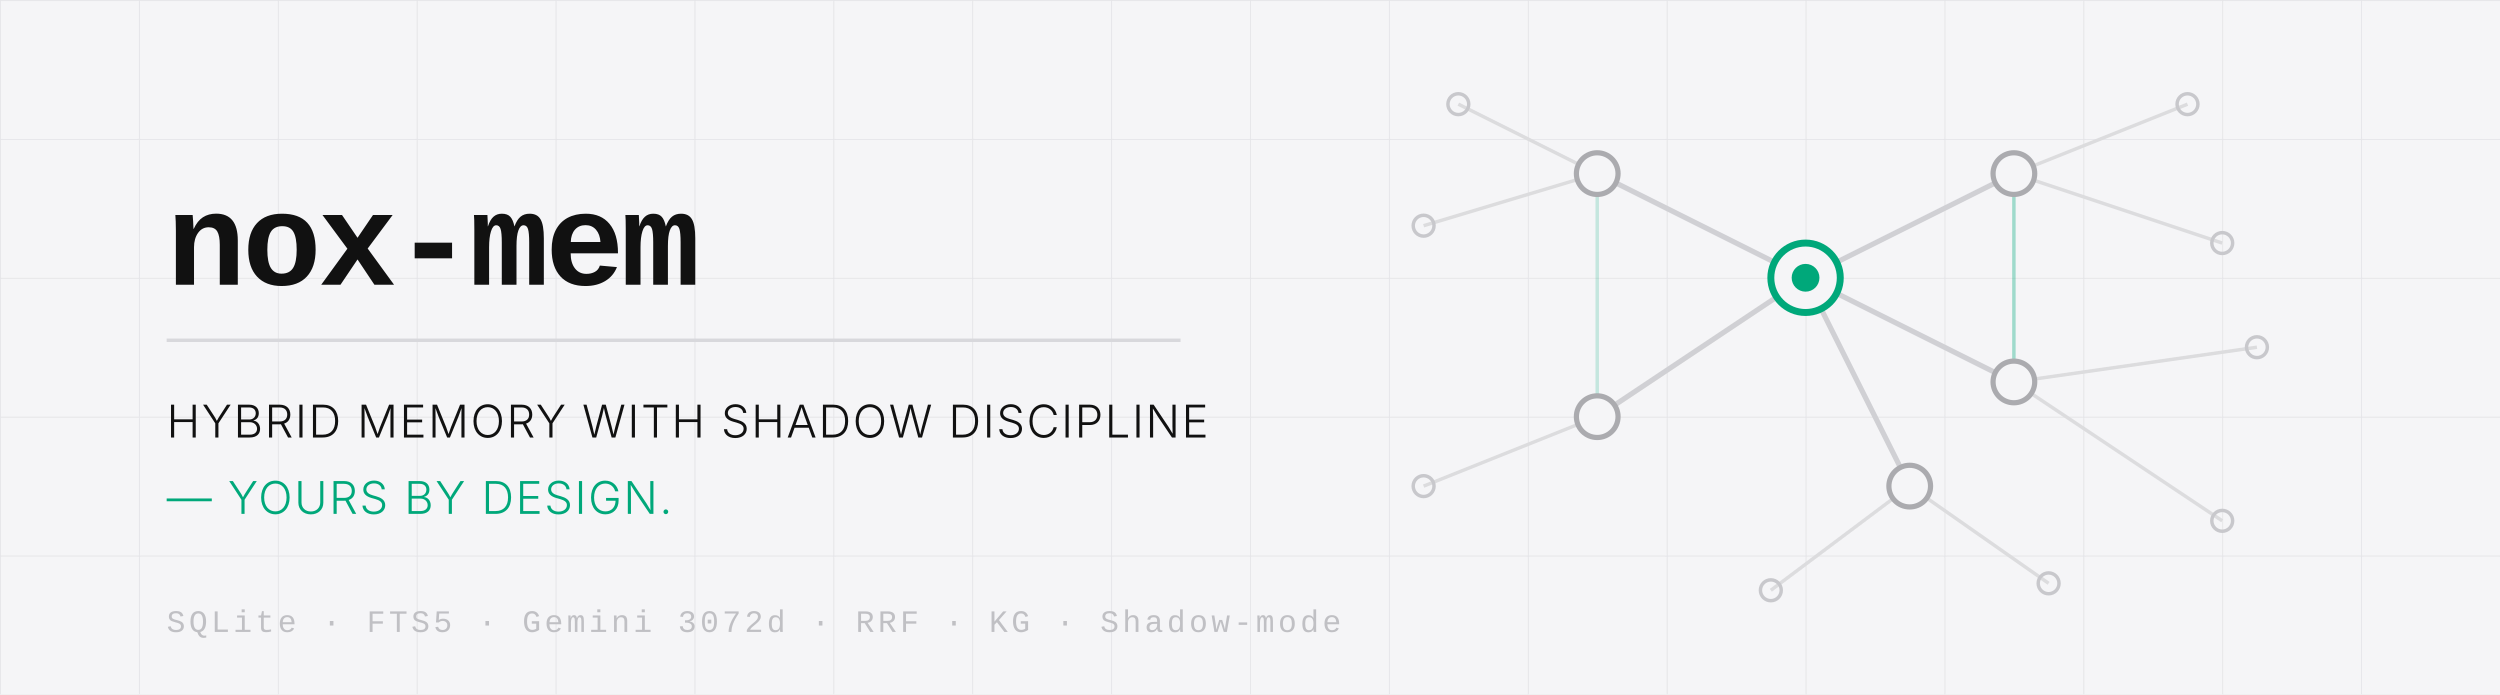
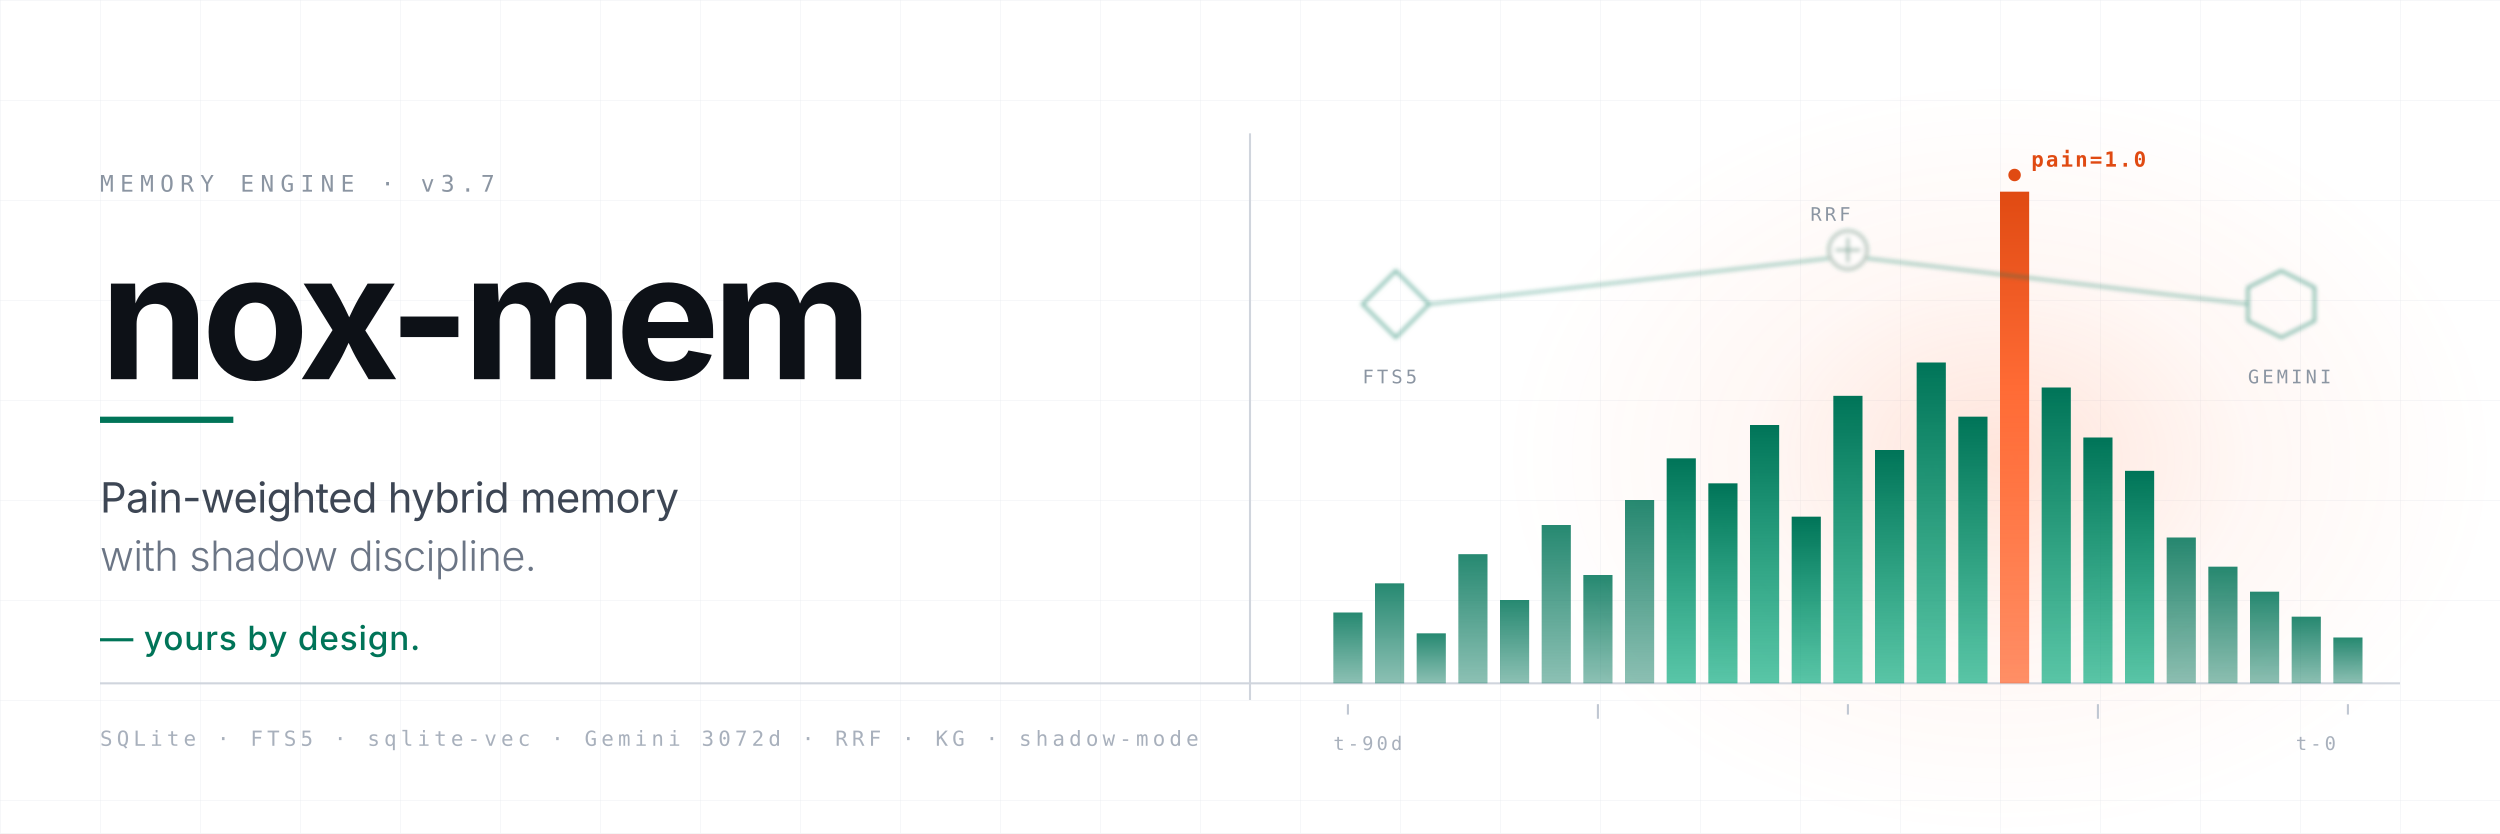
- <svg xmlns="http://www.w3.org/2000/svg" width="720" height="200" viewBox="0 0 720 200" role="img" aria-label="nox-mem — Hybrid memory with shadow discipline, yours by design">
-   <rect width="720" height="200" fill="#F5F5F7" />
+ <svg xmlns="http://www.w3.org/2000/svg" width="1200" height="400" viewBox="0 0 1200 400" role="img" aria-label="nox-mem — Pain-weighted hybrid memory with shadow discipline, yours by design">
  <defs>
-     <pattern id="grid-l" width="40" height="40" patternUnits="userSpaceOnUse">
-       <path d="M 40 0 L 0 0 0 40" fill="none" stroke="#E5E5E8" stroke-width="0.5" />
+     <linearGradient id="painLow-l" x1="0" y1="1" x2="0" y2="0">
+       <stop offset="0" stop-color="#007458" stop-opacity="0.45" />
+       <stop offset="1" stop-color="#007458" stop-opacity="0.85" />
+     </linearGradient>
+     <linearGradient id="painMid-l" x1="0" y1="1" x2="0" y2="0">
+       <stop offset="0" stop-color="#00A87A" stop-opacity="0.65" />
+       <stop offset="1" stop-color="#007458" stop-opacity="1" />
+     </linearGradient>
+     <linearGradient id="painHigh-l" x1="0" y1="1" x2="0" y2="0">
+       <stop offset="0" stop-color="#FF6B35" stop-opacity="0.75" />
+       <stop offset="0.6" stop-color="#FF6B35" stop-opacity="1" />
+       <stop offset="1" stop-color="#E04A12" stop-opacity="1" />
+     </linearGradient>
+     <radialGradient id="punctumGlow-l" cx="0.5" cy="0.5" r="0.5">
+       <stop offset="0" stop-color="#FF6B35" stop-opacity="0.18" />
+       <stop offset="0.5" stop-color="#FF6B35" stop-opacity="0.05" />
+       <stop offset="1" stop-color="#FF6B35" stop-opacity="0" />
+     </radialGradient>
+     <pattern id="microGrid-l" width="48" height="48" patternUnits="userSpaceOnUse">
+       <path d="M 48 0 L 0 0 0 48" fill="none" stroke="#E8EAEF" stroke-width="0.5" />
    </pattern>
+     <filter id="softGlow-l" x="-20%" y="-20%" width="140%" height="140%">
+       <feGaussianBlur stdDeviation="1.0" />
+     </filter>
  </defs>
-   <rect width="720" height="200" fill="url(#grid-l)" />
-   <line x1="520" y1="80" x2="580" y2="50" stroke="#D0D0D4" stroke-width="1.5" />
-   <line x1="520" y1="80" x2="580" y2="110" stroke="#D0D0D4" stroke-width="1.5" />
-   <line x1="520" y1="80" x2="460" y2="50" stroke="#D0D0D4" stroke-width="1.5" />
-   <line x1="520" y1="80" x2="460" y2="120" stroke="#D0D0D4" stroke-width="1.5" />
-   <line x1="520" y1="80" x2="550" y2="140" stroke="#D0D0D4" stroke-width="1.5" />
-   <line x1="580" y1="50" x2="630" y2="30" stroke="#DCDCDE" stroke-width="1" />
-   <line x1="580" y1="50" x2="640" y2="70" stroke="#DCDCDE" stroke-width="1" />
-   <line x1="580" y1="110" x2="650" y2="100" stroke="#DCDCDE" stroke-width="1" />
-   <line x1="580" y1="110" x2="640" y2="150" stroke="#DCDCDE" stroke-width="1" />
-   <line x1="460" y1="50" x2="420" y2="30" stroke="#DCDCDE" stroke-width="1" />
-   <line x1="460" y1="50" x2="410" y2="65" stroke="#DCDCDE" stroke-width="1" />
-   <line x1="460" y1="120" x2="410" y2="140" stroke="#DCDCDE" stroke-width="1" />
-   <line x1="550" y1="140" x2="590" y2="168" stroke="#DCDCDE" stroke-width="1" />
-   <line x1="550" y1="140" x2="510" y2="170" stroke="#DCDCDE" stroke-width="1" />
-   <line x1="580" y1="50" x2="580" y2="110" stroke="#00A87A" stroke-width="1" opacity="0.35" />
-   <line x1="460" y1="50" x2="460" y2="120" stroke="#00A87A" stroke-width="1" opacity="0.2" />
-   <circle cx="630" cy="30" r="3" fill="none" stroke="#C8C8CC" stroke-width="1" />
-   <circle cx="640" cy="70" r="3" fill="none" stroke="#C8C8CC" stroke-width="1" />
-   <circle cx="650" cy="100" r="3" fill="none" stroke="#C8C8CC" stroke-width="1" />
-   <circle cx="640" cy="150" r="3" fill="none" stroke="#C8C8CC" stroke-width="1" />
-   <circle cx="420" cy="30" r="3" fill="none" stroke="#C8C8CC" stroke-width="1" />
-   <circle cx="410" cy="65" r="3" fill="none" stroke="#C8C8CC" stroke-width="1" />
-   <circle cx="410" cy="140" r="3" fill="none" stroke="#C8C8CC" stroke-width="1" />
-   <circle cx="590" cy="168" r="3" fill="none" stroke="#C8C8CC" stroke-width="1" />
-   <circle cx="510" cy="170" r="3" fill="none" stroke="#C8C8CC" stroke-width="1" />
-   <circle cx="580" cy="50" r="6" fill="#F5F5F7" stroke="#ABABAF" stroke-width="1.5" />
-   <circle cx="580" cy="110" r="6" fill="#F5F5F7" stroke="#ABABAF" stroke-width="1.5" />
-   <circle cx="460" cy="50" r="6" fill="#F5F5F7" stroke="#ABABAF" stroke-width="1.5" />
-   <circle cx="460" cy="120" r="6" fill="#F5F5F7" stroke="#ABABAF" stroke-width="1.5" />
-   <circle cx="550" cy="140" r="6" fill="#F5F5F7" stroke="#ABABAF" stroke-width="1.5" />
-   <circle cx="520" cy="80" r="10" fill="#F5F5F7" stroke="#00A87A" stroke-width="2" />
-   <circle cx="520" cy="80" r="4" fill="#00A87A" />
-   <text x="48" y="82" fill="#111111" font-family="'JetBrains Mono', 'Courier New', monospace" font-size="38" font-weight="600" letter-spacing="-1">nox-mem</text>
-   <line x1="48" y1="98" x2="340" y2="98" stroke="#D8D8DC" stroke-width="1" />
-   <text x="48" y="126" fill="#111111" font-family="'Inter', 'Helvetica Neue', sans-serif" font-size="13" font-weight="300" letter-spacing="0.5">HYBRID MEMORY WITH SHADOW DISCIPLINE</text>
-   <text x="48" y="148" fill="#00A87A" font-family="'Inter', 'Helvetica Neue', sans-serif" font-size="13" font-weight="300" letter-spacing="0.5">— YOURS BY DESIGN.</text>
-   <text x="48" y="182" fill="#C0C0C4" font-family="'JetBrains Mono', 'Courier New', monospace" font-size="9" letter-spacing="1">SQLite · FTS5 · Gemini 3072d · RRF · KG · Shadow-mode</text>
+   <rect width="1200" height="400" fill="#FFFFFF" />
+   <rect width="1200" height="400" fill="url(#microGrid-l)" opacity="0.8" />
+   <ellipse cx="960" cy="220" rx="240" ry="180" fill="url(#punctumGlow-l)" />
+   <line x1="48" y1="328" x2="1152" y2="328" stroke="#D0D5DD" stroke-width="1" />
+   <text x="48" y="92" fill="#8B95A2" font-family="'JetBrains Mono', 'SF Mono', 'Menlo', monospace" font-size="11" font-weight="500" letter-spacing="3">MEMORY ENGINE  ·  v3.7</text>
+   <text x="48" y="182" fill="#0D1117" font-family="'Inter', 'Helvetica Neue', 'Arial', sans-serif" font-size="84" font-weight="700" letter-spacing="-3.5">nox-mem</text>
+   <rect x="48" y="200" width="64" height="3" fill="#007458" />
+   <text x="48" y="246" fill="#3D4654" font-family="'Inter', 'Helvetica Neue', 'Arial', sans-serif" font-size="20" font-weight="400" letter-spacing="-0.3">Pain-weighted hybrid memory</text>
+   <text x="48" y="274" fill="#6B7585" font-family="'Inter', 'Helvetica Neue', 'Arial', sans-serif" font-size="20" font-weight="300" letter-spacing="-0.3">with shadow discipline.</text>
+   <text x="48" y="312" fill="#007458" font-family="'Inter', 'Helvetica Neue', 'Arial', sans-serif" font-size="16" font-weight="500" letter-spacing="0.4">— yours by design.</text>
+   <text x="48" y="358" fill="#A8B0BC" font-family="'JetBrains Mono', 'SF Mono', 'Menlo', monospace" font-size="10" letter-spacing="2">SQLite · FTS5 · sqlite-vec · Gemini 3072d · RRF · KG · shadow-mode</text>
+   <g>
+     <rect x="640" y="294" width="14" height="34" fill="url(#painLow-l)" />
+     <rect x="660" y="280" width="14" height="48" fill="url(#painLow-l)" />
+     <rect x="680" y="304" width="14" height="24" fill="url(#painLow-l)" />
+     <rect x="700" y="266" width="14" height="62" fill="url(#painLow-l)" />
+     <rect x="720" y="288" width="14" height="40" fill="url(#painLow-l)" />
+     <rect x="740" y="252" width="14" height="76" fill="url(#painLow-l)" />
+     <rect x="760" y="276" width="14" height="52" fill="url(#painLow-l)" />
+     <rect x="780" y="240" width="14" height="88" fill="url(#painLow-l)" />
+     <rect x="800" y="220" width="14" height="108" fill="url(#painMid-l)" />
+     <rect x="820" y="232" width="14" height="96" fill="url(#painMid-l)" />
+     <rect x="840" y="204" width="14" height="124" fill="url(#painMid-l)" />
+     <rect x="860" y="248" width="14" height="80" fill="url(#painMid-l)" />
+     <rect x="880" y="190" width="14" height="138" fill="url(#painMid-l)" />
+     <rect x="900" y="216" width="14" height="112" fill="url(#painMid-l)" />
+     <rect x="920" y="174" width="14" height="154" fill="url(#painMid-l)" />
+     <rect x="940" y="200" width="14" height="128" fill="url(#painMid-l)" />
+     <rect x="960" y="92" width="14" height="236" fill="url(#painHigh-l)" />
+     <circle cx="967" cy="84" r="3" fill="#E04A12" />
+     <rect x="980" y="186" width="14" height="142" fill="url(#painMid-l)" />
+     <rect x="1000" y="210" width="14" height="118" fill="url(#painMid-l)" />
+     <rect x="1020" y="226" width="14" height="102" fill="url(#painMid-l)" />
+     <rect x="1040" y="258" width="14" height="70" fill="url(#painLow-l)" />
+     <rect x="1060" y="272" width="14" height="56" fill="url(#painLow-l)" />
+     <rect x="1080" y="284" width="14" height="44" fill="url(#painLow-l)" />
+     <rect x="1100" y="296" width="14" height="32" fill="url(#painLow-l)" />
+     <rect x="1120" y="306" width="14" height="22" fill="url(#painLow-l)" />
+   </g>
+   <g stroke="#C0C7D2" stroke-width="1">
+     <line x1="647" y1="338" x2="647" y2="343" />
+     <line x1="767" y1="338" x2="767" y2="345" />
+     <line x1="887" y1="338" x2="887" y2="343" />
+     <line x1="1007" y1="338" x2="1007" y2="345" />
+     <line x1="1127" y1="338" x2="1127" y2="343" />
+   </g>
+   <text x="640" y="360" fill="#A8B0BC" font-family="'JetBrains Mono', 'SF Mono', 'Menlo', monospace" font-size="9" letter-spacing="1.5">t-90d</text>
+   <text x="1102" y="360" fill="#A8B0BC" font-family="'JetBrains Mono', 'SF Mono', 'Menlo', monospace" font-size="9" letter-spacing="1.5">t-0</text>
+   <text x="975" y="80" fill="#E04A12" font-family="'JetBrains Mono', 'SF Mono', 'Menlo', monospace" font-size="10" font-weight="600" letter-spacing="1">pain=1.0</text>
+   <g opacity="0.55" filter="url(#softGlow-l)">
+     <path d="M 670 130 L 686 146 L 670 162 L 654 146 Z" fill="none" stroke="#007458" stroke-width="1.3" />
+     <path d="M 1095 130 L 1111 138 L 1111 154 L 1095 162 L 1079 154 L 1079 138 Z" fill="none" stroke="#007458" stroke-width="1.3" />
+     <circle cx="887" cy="120" r="9" fill="#FFFFFF" stroke="#007458" stroke-width="1.3" />
+     <line x1="881" y1="120" x2="893" y2="120" stroke="#007458" stroke-width="1.3" />
+     <line x1="887" y1="114" x2="887" y2="126" stroke="#007458" stroke-width="1.3" />
+     <line x1="686" y1="146" x2="878" y2="124" stroke="#007458" stroke-width="1" />
+     <line x1="1079" y1="146" x2="896" y2="124" stroke="#007458" stroke-width="1" />
+   </g>
+   <text x="654" y="184" fill="#8B95A2" font-family="'JetBrains Mono', 'SF Mono', 'Menlo', monospace" font-size="9" letter-spacing="1.5">FTS5</text>
+   <text x="869" y="106" fill="#8B95A2" font-family="'JetBrains Mono', 'SF Mono', 'Menlo', monospace" font-size="9" letter-spacing="1.5">RRF</text>
+   <text x="1079" y="184" fill="#8B95A2" font-family="'JetBrains Mono', 'SF Mono', 'Menlo', monospace" font-size="9" letter-spacing="1.5">GEMINI</text>
+   <line x1="600" y1="64" x2="600" y2="336" stroke="#D0D5DD" stroke-width="1" />
</svg>
